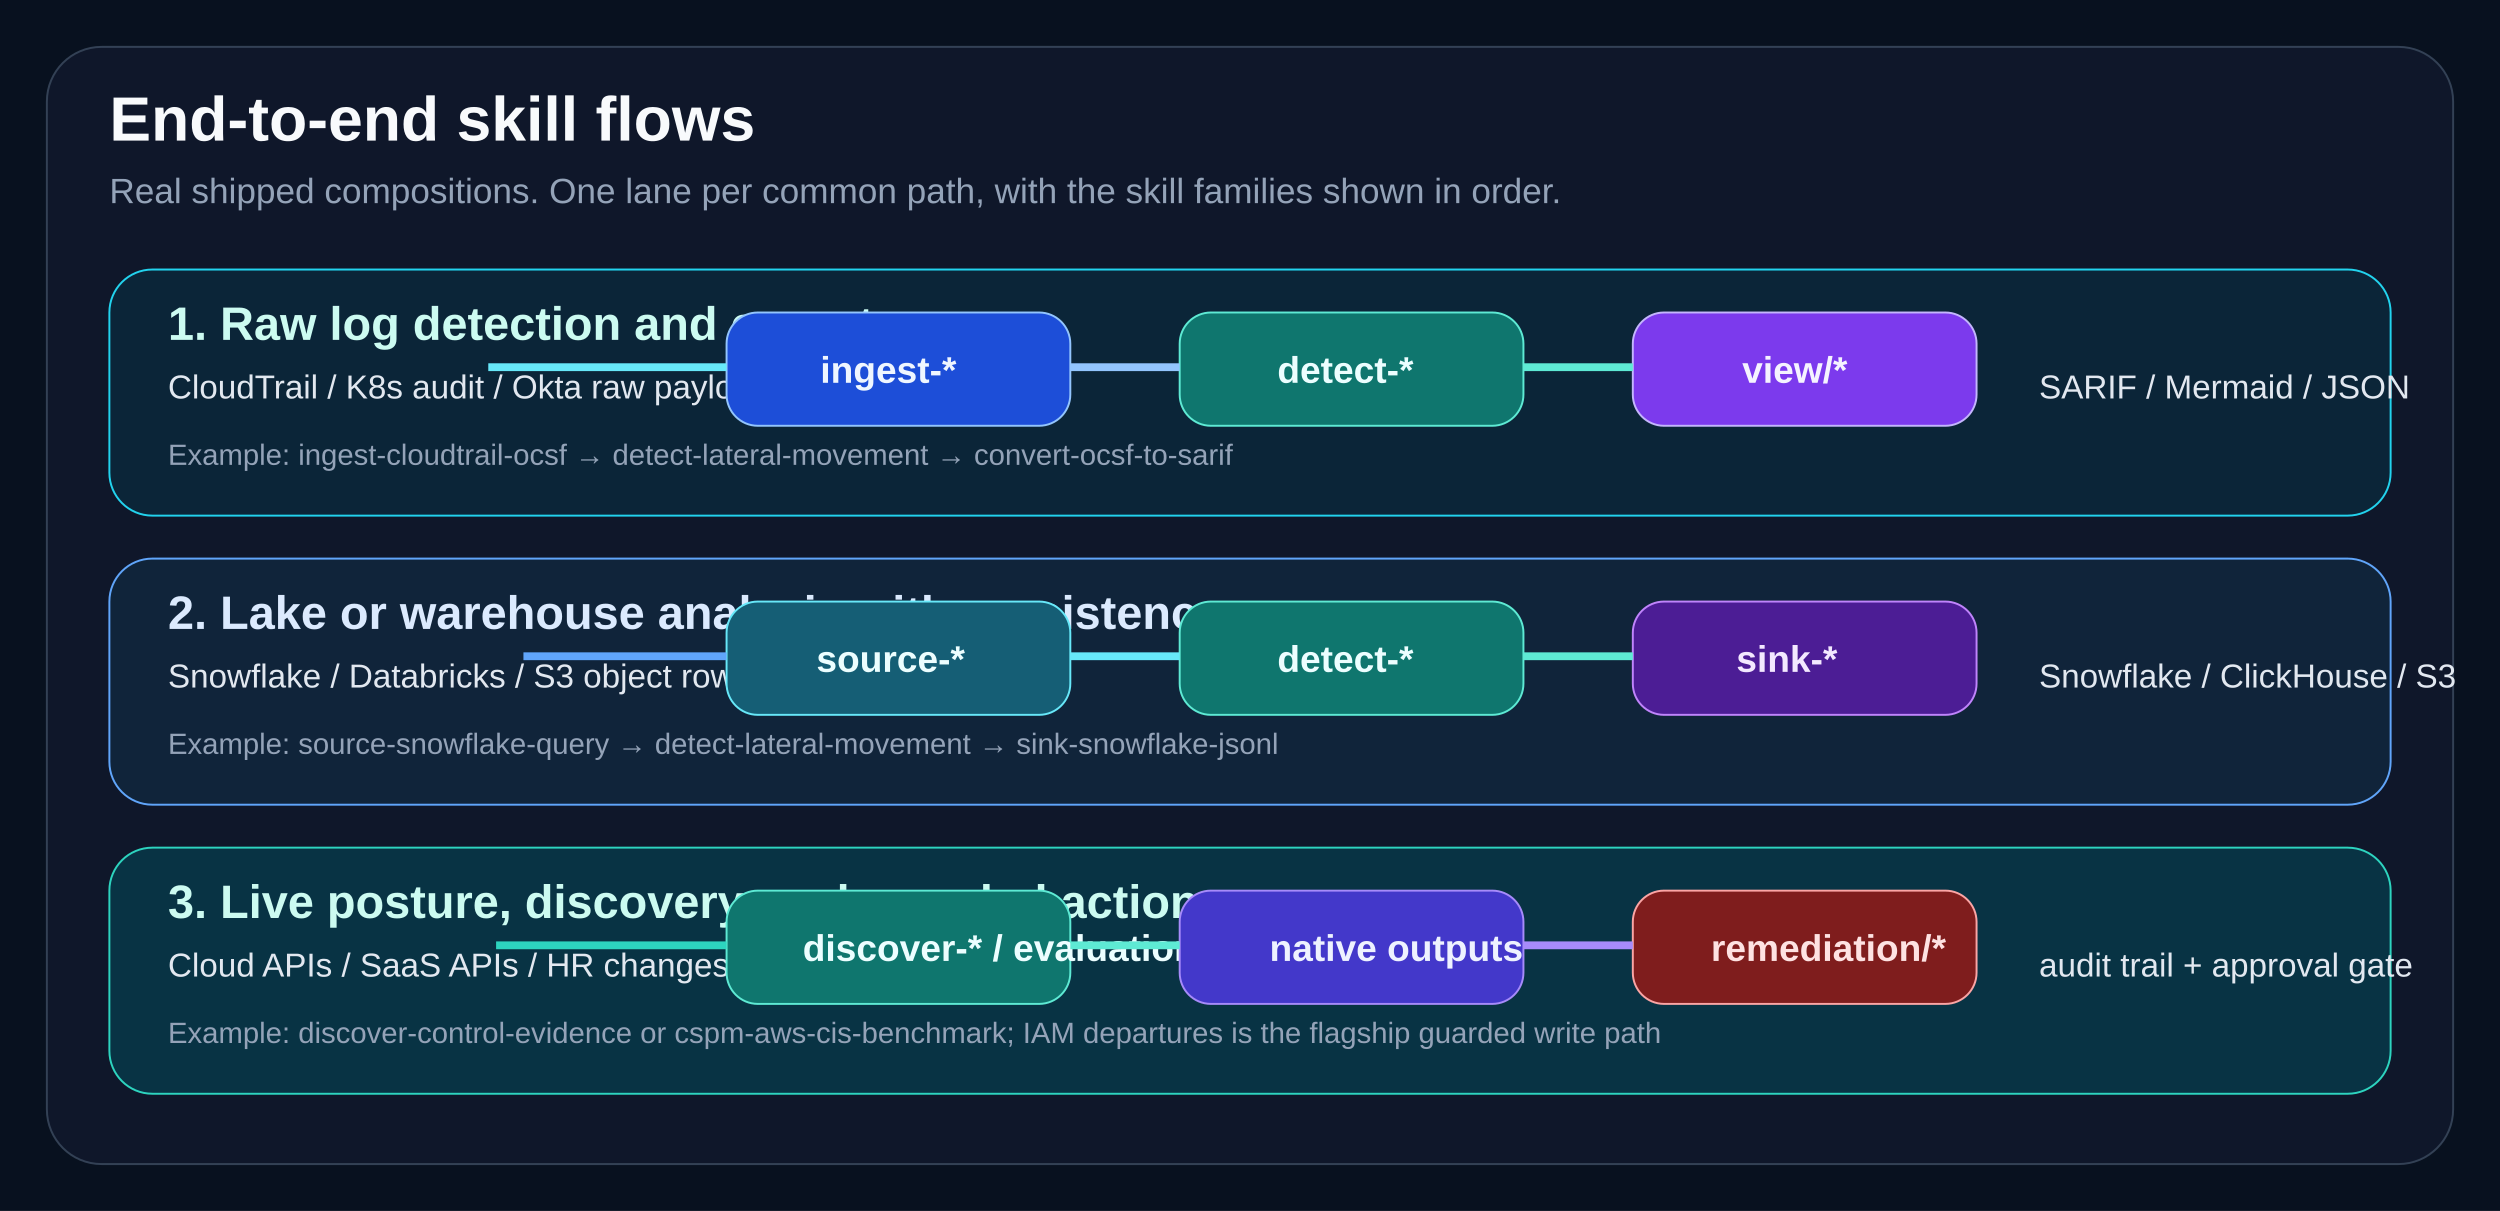
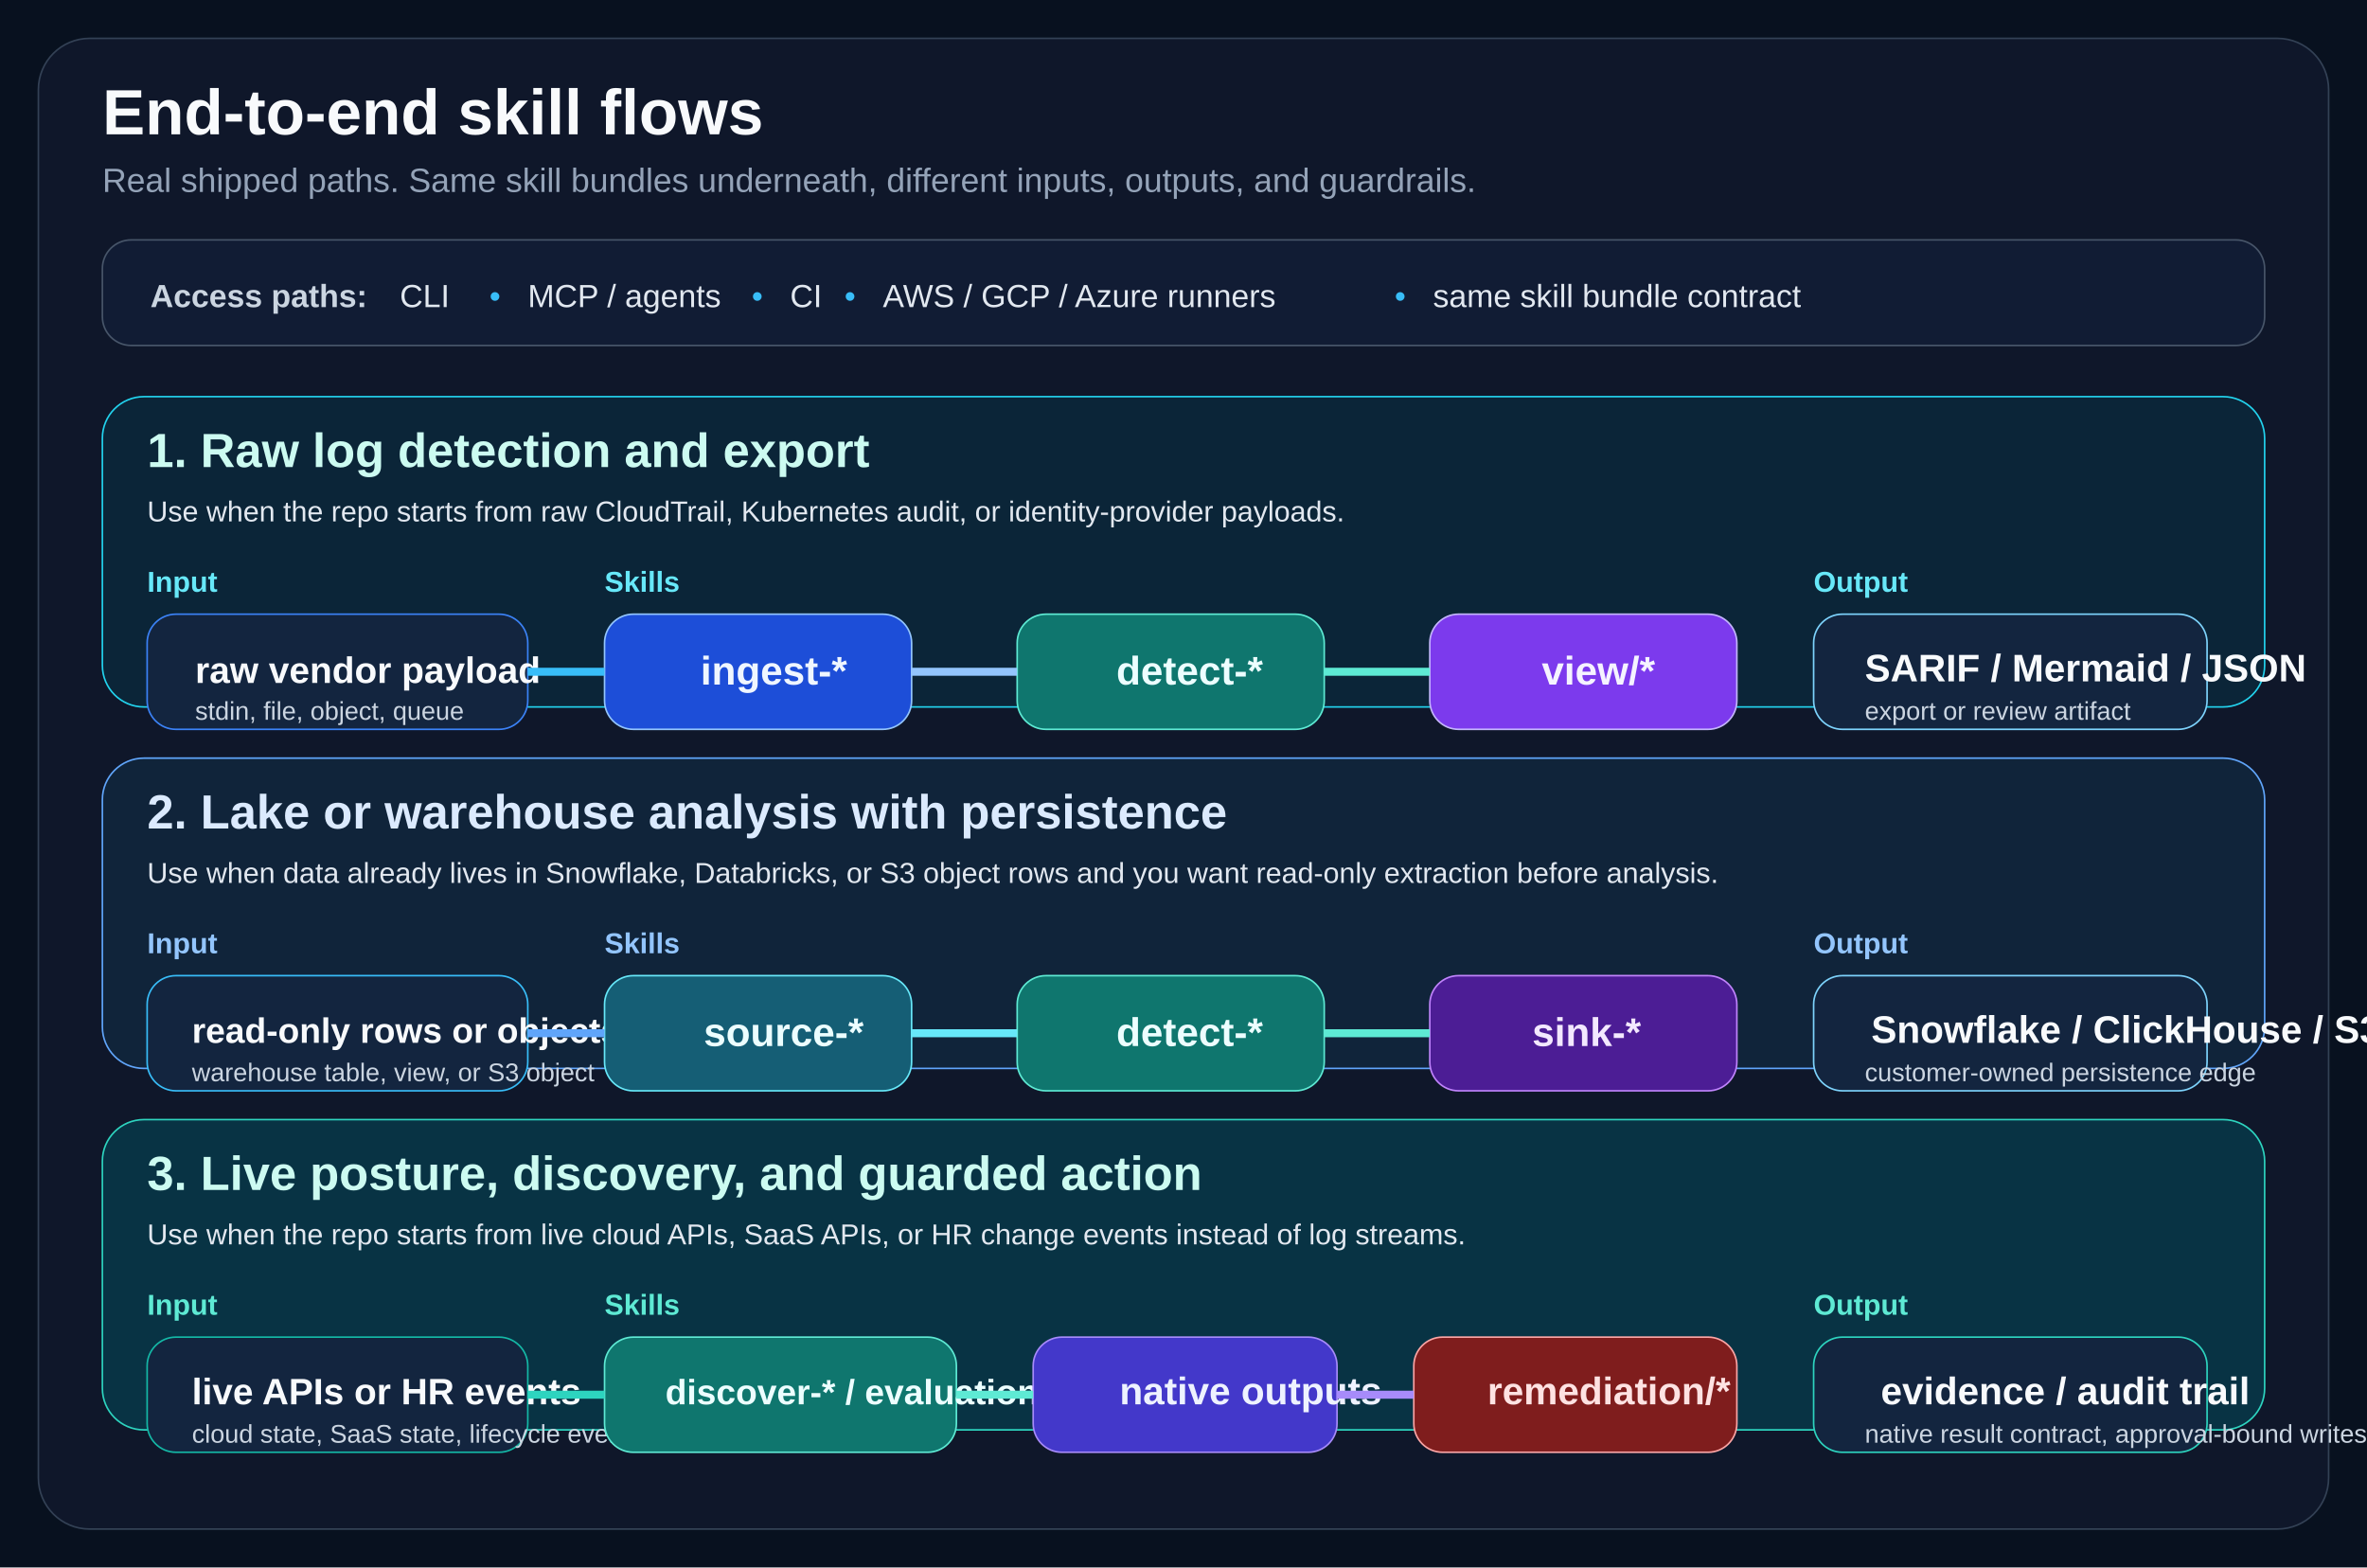
- <svg xmlns="http://www.w3.org/2000/svg" width="1280" height="620" viewBox="0 0 1280 620" role="img" aria-labelledby="title desc">
-   <rect width="1280" height="620" fill="#08111f" />
-   <rect x="24" y="24" width="1232" height="572" rx="28" fill="#0f172a" stroke="#334155" />
+ <svg xmlns="http://www.w3.org/2000/svg" width="1480" height="980" viewBox="0 0 1480 980" role="img" aria-labelledby="title desc">
+   <rect width="1480" height="980" fill="#08111f" />
+   <rect x="24" y="24" width="1432" height="932" rx="32" fill="#0f172a" stroke="#334155" />
  <g font-family="Arial, sans-serif">
-     <text x="56" y="72" fill="#f8fafc" font-size="32" font-weight="700">End-to-end skill flows</text>
-     <text x="56" y="104" fill="#94a3b8" font-size="18">Real shipped compositions. One lane per common path, with the skill families shown in order.</text>
-     <rect x="56" y="138" width="1168" height="126" rx="22" fill="#0b2538" stroke="#22d3ee" />
-     <text x="86" y="174" fill="#ccfbf1" font-size="24" font-weight="700">1. Raw log detection and export</text>
-     <text x="86" y="204" fill="#e2e8f0" font-size="17">CloudTrail / K8s audit / Okta raw payload</text>
-     <rect x="372" y="160" width="176" height="58" rx="16" fill="#1d4ed8" stroke="#93c5fd" />
-     <text x="420" y="196" fill="#eff6ff" font-size="19" font-weight="700">ingest-*</text>
-     <rect x="604" y="160" width="176" height="58" rx="16" fill="#0f766e" stroke="#5eead4" />
-     <text x="654" y="196" fill="#ecfeff" font-size="19" font-weight="700">detect-*</text>
-     <rect x="836" y="160" width="176" height="58" rx="16" fill="#7c3aed" stroke="#c4b5fd" />
-     <text x="892" y="196" fill="#f5f3ff" font-size="19" font-weight="700">view/*</text>
-     <text x="1044" y="204" fill="#e2e8f0" font-size="17">SARIF / Mermaid / JSON</text>
-     <path d="M250 188 L372 188" stroke="#67e8f9" stroke-width="4" fill="none" />
-     <path d="M548 188 L604 188" stroke="#93c5fd" stroke-width="4" fill="none" />
-     <path d="M780 188 L836 188" stroke="#5eead4" stroke-width="4" fill="none" />
-     <text x="86" y="238" fill="#94a3b8" font-size="15">Example: ingest-cloudtrail-ocsf → detect-lateral-movement → convert-ocsf-to-sarif</text>
-     <rect x="56" y="286" width="1168" height="126" rx="22" fill="#10243a" stroke="#60a5fa" />
-     <text x="86" y="322" fill="#dbeafe" font-size="24" font-weight="700">2. Lake or warehouse analysis with persistence</text>
-     <text x="86" y="352" fill="#e2e8f0" font-size="17">Snowflake / Databricks / S3 object rows</text>
-     <rect x="372" y="308" width="176" height="58" rx="16" fill="#155e75" stroke="#67e8f9" />
-     <text x="418" y="344" fill="#ecfeff" font-size="19" font-weight="700">source-*</text>
-     <rect x="604" y="308" width="176" height="58" rx="16" fill="#0f766e" stroke="#5eead4" />
-     <text x="654" y="344" fill="#ecfeff" font-size="19" font-weight="700">detect-*</text>
-     <rect x="836" y="308" width="176" height="58" rx="16" fill="#4c1d95" stroke="#c084fc" />
-     <text x="889" y="344" fill="#f3e8ff" font-size="19" font-weight="700">sink-*</text>
-     <text x="1044" y="352" fill="#e2e8f0" font-size="17">Snowflake / ClickHouse / S3</text>
-     <path d="M268 336 L372 336" stroke="#60a5fa" stroke-width="4" fill="none" />
-     <path d="M548 336 L604 336" stroke="#67e8f9" stroke-width="4" fill="none" />
-     <path d="M780 336 L836 336" stroke="#5eead4" stroke-width="4" fill="none" />
-     <text x="86" y="386" fill="#94a3b8" font-size="15">Example: source-snowflake-query → detect-lateral-movement → sink-snowflake-jsonl</text>
-     <rect x="56" y="434" width="1168" height="126" rx="22" fill="#083344" stroke="#2dd4bf" />
-     <text x="86" y="470" fill="#ccfbf1" font-size="24" font-weight="700">3. Live posture, discovery, and guarded action</text>
-     <text x="86" y="500" fill="#e2e8f0" font-size="17">Cloud APIs / SaaS APIs / HR changes</text>
-     <rect x="372" y="456" width="176" height="58" rx="16" fill="#0f766e" stroke="#5eead4" />
-     <text x="411" y="492" fill="#ecfeff" font-size="19" font-weight="700">discover-* / evaluation/*</text>
-     <rect x="604" y="456" width="176" height="58" rx="16" fill="#4338ca" stroke="#a78bfa" />
-     <text x="650" y="492" fill="#eef2ff" font-size="19" font-weight="700">native outputs</text>
-     <rect x="836" y="456" width="176" height="58" rx="16" fill="#7f1d1d" stroke="#fca5a5" />
-     <text x="876" y="492" fill="#fee2e2" font-size="19" font-weight="700">remediation/*</text>
-     <text x="1044" y="500" fill="#e2e8f0" font-size="17">audit trail + approval gate</text>
-     <path d="M254 484 L372 484" stroke="#2dd4bf" stroke-width="4" fill="none" />
-     <path d="M548 484 L604 484" stroke="#5eead4" stroke-width="4" fill="none" />
-     <path d="M780 484 L836 484" stroke="#a78bfa" stroke-width="4" fill="none" />
-     <text x="86" y="534" fill="#94a3b8" font-size="15">Example: discover-control-evidence or cspm-aws-cis-benchmark; IAM departures is the flagship guarded write path</text>
+     <text x="64" y="84" fill="#f8fafc" font-size="40" font-weight="700">End-to-end skill flows</text>
+     <text x="64" y="120" fill="#94a3b8" font-size="21">Real shipped paths. Same skill bundles underneath, different inputs, outputs, and guardrails.</text>
+     <rect x="64" y="150" width="1352" height="66" rx="18" fill="#111c34" stroke="#475569" />
+     <text x="94" y="192" fill="#cbd5e1" font-size="20" font-weight="700">Access paths:</text>
+     <text x="250" y="192" fill="#e2e8f0" font-size="20">CLI</text>
+     <text x="306" y="192" fill="#38bdf8" font-size="20">•</text>
+     <text x="330" y="192" fill="#e2e8f0" font-size="20">MCP / agents</text>
+     <text x="470" y="192" fill="#38bdf8" font-size="20">•</text>
+     <text x="494" y="192" fill="#e2e8f0" font-size="20">CI</text>
+     <text x="528" y="192" fill="#38bdf8" font-size="20">•</text>
+     <text x="552" y="192" fill="#e2e8f0" font-size="20">AWS / GCP / Azure runners</text>
+     <text x="872" y="192" fill="#38bdf8" font-size="20">•</text>
+     <text x="896" y="192" fill="#e2e8f0" font-size="20">same skill bundle contract</text>
+     <rect x="64" y="248" width="1352" height="194" rx="26" fill="#0b2538" stroke="#22d3ee" />
+     <text x="92" y="292" fill="#ccfbf1" font-size="30" font-weight="700">1. Raw log detection and export</text>
+     <text x="92" y="326" fill="#e2e8f0" font-size="18">Use when the repo starts from raw CloudTrail, Kubernetes audit, or identity-provider payloads.</text>
+     <text x="92" y="370" fill="#67e8f9" font-size="18" font-weight="700">Input</text>
+     <rect x="92" y="384" width="238" height="72" rx="18" fill="#13253f" stroke="#3b82f6" />
+     <text x="122" y="427" fill="#f8fafc" font-size="23" font-weight="700">raw vendor payload</text>
+     <text x="122" y="450" fill="#cbd5e1" font-size="16">stdin, file, object, queue</text>
+     <text x="378" y="370" fill="#67e8f9" font-size="18" font-weight="700">Skills</text>
+     <rect x="378" y="384" width="192" height="72" rx="18" fill="#1d4ed8" stroke="#93c5fd" />
+     <text x="438" y="428" fill="#eff6ff" font-size="25" font-weight="700">ingest-*</text>
+     <rect x="636" y="384" width="192" height="72" rx="18" fill="#0f766e" stroke="#5eead4" />
+     <text x="698" y="428" fill="#ecfeff" font-size="25" font-weight="700">detect-*</text>
+     <rect x="894" y="384" width="192" height="72" rx="18" fill="#7c3aed" stroke="#c4b5fd" />
+     <text x="964" y="428" fill="#f5f3ff" font-size="25" font-weight="700">view/*</text>
+     <path d="M330 420 L378 420" stroke="#38bdf8" stroke-width="5" fill="none" />
+     <path d="M570 420 L636 420" stroke="#93c5fd" stroke-width="5" fill="none" />
+     <path d="M828 420 L894 420" stroke="#5eead4" stroke-width="5" fill="none" />
+     <text x="1134" y="370" fill="#67e8f9" font-size="18" font-weight="700">Output</text>
+     <rect x="1134" y="384" width="246" height="72" rx="18" fill="#13253f" stroke="#7dd3fc" />
+     <text x="1166" y="426" fill="#f8fafc" font-size="24" font-weight="700">SARIF / Mermaid / JSON</text>
+     <text x="1166" y="450" fill="#cbd5e1" font-size="16">export or review artifact</text>
+     <text x="92" y="490" fill="#94a3b8" font-size="16">Example: ingest-cloudtrail-ocsf → detect-lateral-movement → convert-ocsf-to-sarif</text>
+     <text x="92" y="516" fill="#22d3ee" font-size="16" font-weight="700">Guardrail:</text>
+     <text x="186" y="516" fill="#cbd5e1" font-size="16">read-only path, deterministic transforms, no hidden writes</text>
+     <rect x="64" y="474" width="1352" height="194" rx="26" fill="#10243a" stroke="#60a5fa" />
+     <text x="92" y="518" fill="#dbeafe" font-size="30" font-weight="700">2. Lake or warehouse analysis with persistence</text>
+     <text x="92" y="552" fill="#e2e8f0" font-size="18">Use when data already lives in Snowflake, Databricks, or S3 object rows and you want read-only extraction before analysis.</text>
+     <text x="92" y="596" fill="#93c5fd" font-size="18" font-weight="700">Input</text>
+     <rect x="92" y="610" width="238" height="72" rx="18" fill="#13253f" stroke="#38bdf8" />
+     <text x="120" y="652" fill="#f8fafc" font-size="22" font-weight="700">read-only rows or objects</text>
+     <text x="120" y="676" fill="#cbd5e1" font-size="16">warehouse table, view, or S3 object</text>
+     <text x="378" y="596" fill="#93c5fd" font-size="18" font-weight="700">Skills</text>
+     <rect x="378" y="610" width="192" height="72" rx="18" fill="#155e75" stroke="#67e8f9" />
+     <text x="440" y="654" fill="#ecfeff" font-size="25" font-weight="700">source-*</text>
+     <rect x="636" y="610" width="192" height="72" rx="18" fill="#0f766e" stroke="#5eead4" />
+     <text x="698" y="654" fill="#ecfeff" font-size="25" font-weight="700">detect-*</text>
+     <rect x="894" y="610" width="192" height="72" rx="18" fill="#4c1d95" stroke="#c084fc" />
+     <text x="958" y="654" fill="#f3e8ff" font-size="25" font-weight="700">sink-*</text>
+     <path d="M330 646 L378 646" stroke="#60a5fa" stroke-width="5" fill="none" />
+     <path d="M570 646 L636 646" stroke="#67e8f9" stroke-width="5" fill="none" />
+     <path d="M828 646 L894 646" stroke="#5eead4" stroke-width="5" fill="none" />
+     <text x="1134" y="596" fill="#93c5fd" font-size="18" font-weight="700">Output</text>
+     <rect x="1134" y="610" width="246" height="72" rx="18" fill="#13253f" stroke="#7dd3fc" />
+     <text x="1170" y="652" fill="#f8fafc" font-size="24" font-weight="700">Snowflake / ClickHouse / S3</text>
+     <text x="1166" y="676" fill="#cbd5e1" font-size="16">customer-owned persistence edge</text>
+     <text x="92" y="716" fill="#94a3b8" font-size="16">Example: source-snowflake-query → detect-lateral-movement → sink-snowflake-jsonl</text>
+     <text x="92" y="742" fill="#60a5fa" font-size="16" font-weight="700">Guardrail:</text>
+     <text x="188" y="742" fill="#cbd5e1" font-size="16">read-only source credentials, validated sink identifiers, no arbitrary SQL writes</text>
+     <rect x="64" y="700" width="1352" height="194" rx="26" fill="#083344" stroke="#2dd4bf" />
+     <text x="92" y="744" fill="#ccfbf1" font-size="30" font-weight="700">3. Live posture, discovery, and guarded action</text>
+     <text x="92" y="778" fill="#e2e8f0" font-size="18">Use when the repo starts from live cloud APIs, SaaS APIs, or HR change events instead of log streams.</text>
+     <text x="92" y="822" fill="#5eead4" font-size="18" font-weight="700">Input</text>
+     <rect x="92" y="836" width="238" height="72" rx="18" fill="#13253f" stroke="#14b8a6" />
+     <text x="120" y="878" fill="#f8fafc" font-size="23" font-weight="700">live APIs or HR events</text>
+     <text x="120" y="902" fill="#cbd5e1" font-size="16">cloud state, SaaS state, lifecycle event</text>
+     <text x="378" y="822" fill="#5eead4" font-size="18" font-weight="700">Skills</text>
+     <rect x="378" y="836" width="220" height="72" rx="18" fill="#0f766e" stroke="#5eead4" />
+     <text x="416" y="878" fill="#ecfeff" font-size="22" font-weight="700">discover-* / evaluation/*</text>
+     <rect x="646" y="836" width="190" height="72" rx="18" fill="#4338ca" stroke="#a78bfa" />
+     <text x="700" y="878" fill="#eef2ff" font-size="24" font-weight="700">native outputs</text>
+     <rect x="884" y="836" width="202" height="72" rx="18" fill="#7f1d1d" stroke="#fca5a5" />
+     <text x="930" y="878" fill="#fee2e2" font-size="24" font-weight="700">remediation/*</text>
+     <path d="M330 872 L378 872" stroke="#2dd4bf" stroke-width="5" fill="none" />
+     <path d="M598 872 L646 872" stroke="#5eead4" stroke-width="5" fill="none" />
+     <path d="M836 872 L884 872" stroke="#a78bfa" stroke-width="5" fill="none" />
+     <text x="1134" y="822" fill="#5eead4" font-size="18" font-weight="700">Output</text>
+     <rect x="1134" y="836" width="246" height="72" rx="18" fill="#13253f" stroke="#2dd4bf" />
+     <text x="1176" y="878" fill="#f8fafc" font-size="24" font-weight="700">evidence / audit trail</text>
+     <text x="1166" y="902" fill="#cbd5e1" font-size="16">native result contract, approval-bound writes</text>
  </g>
</svg>
